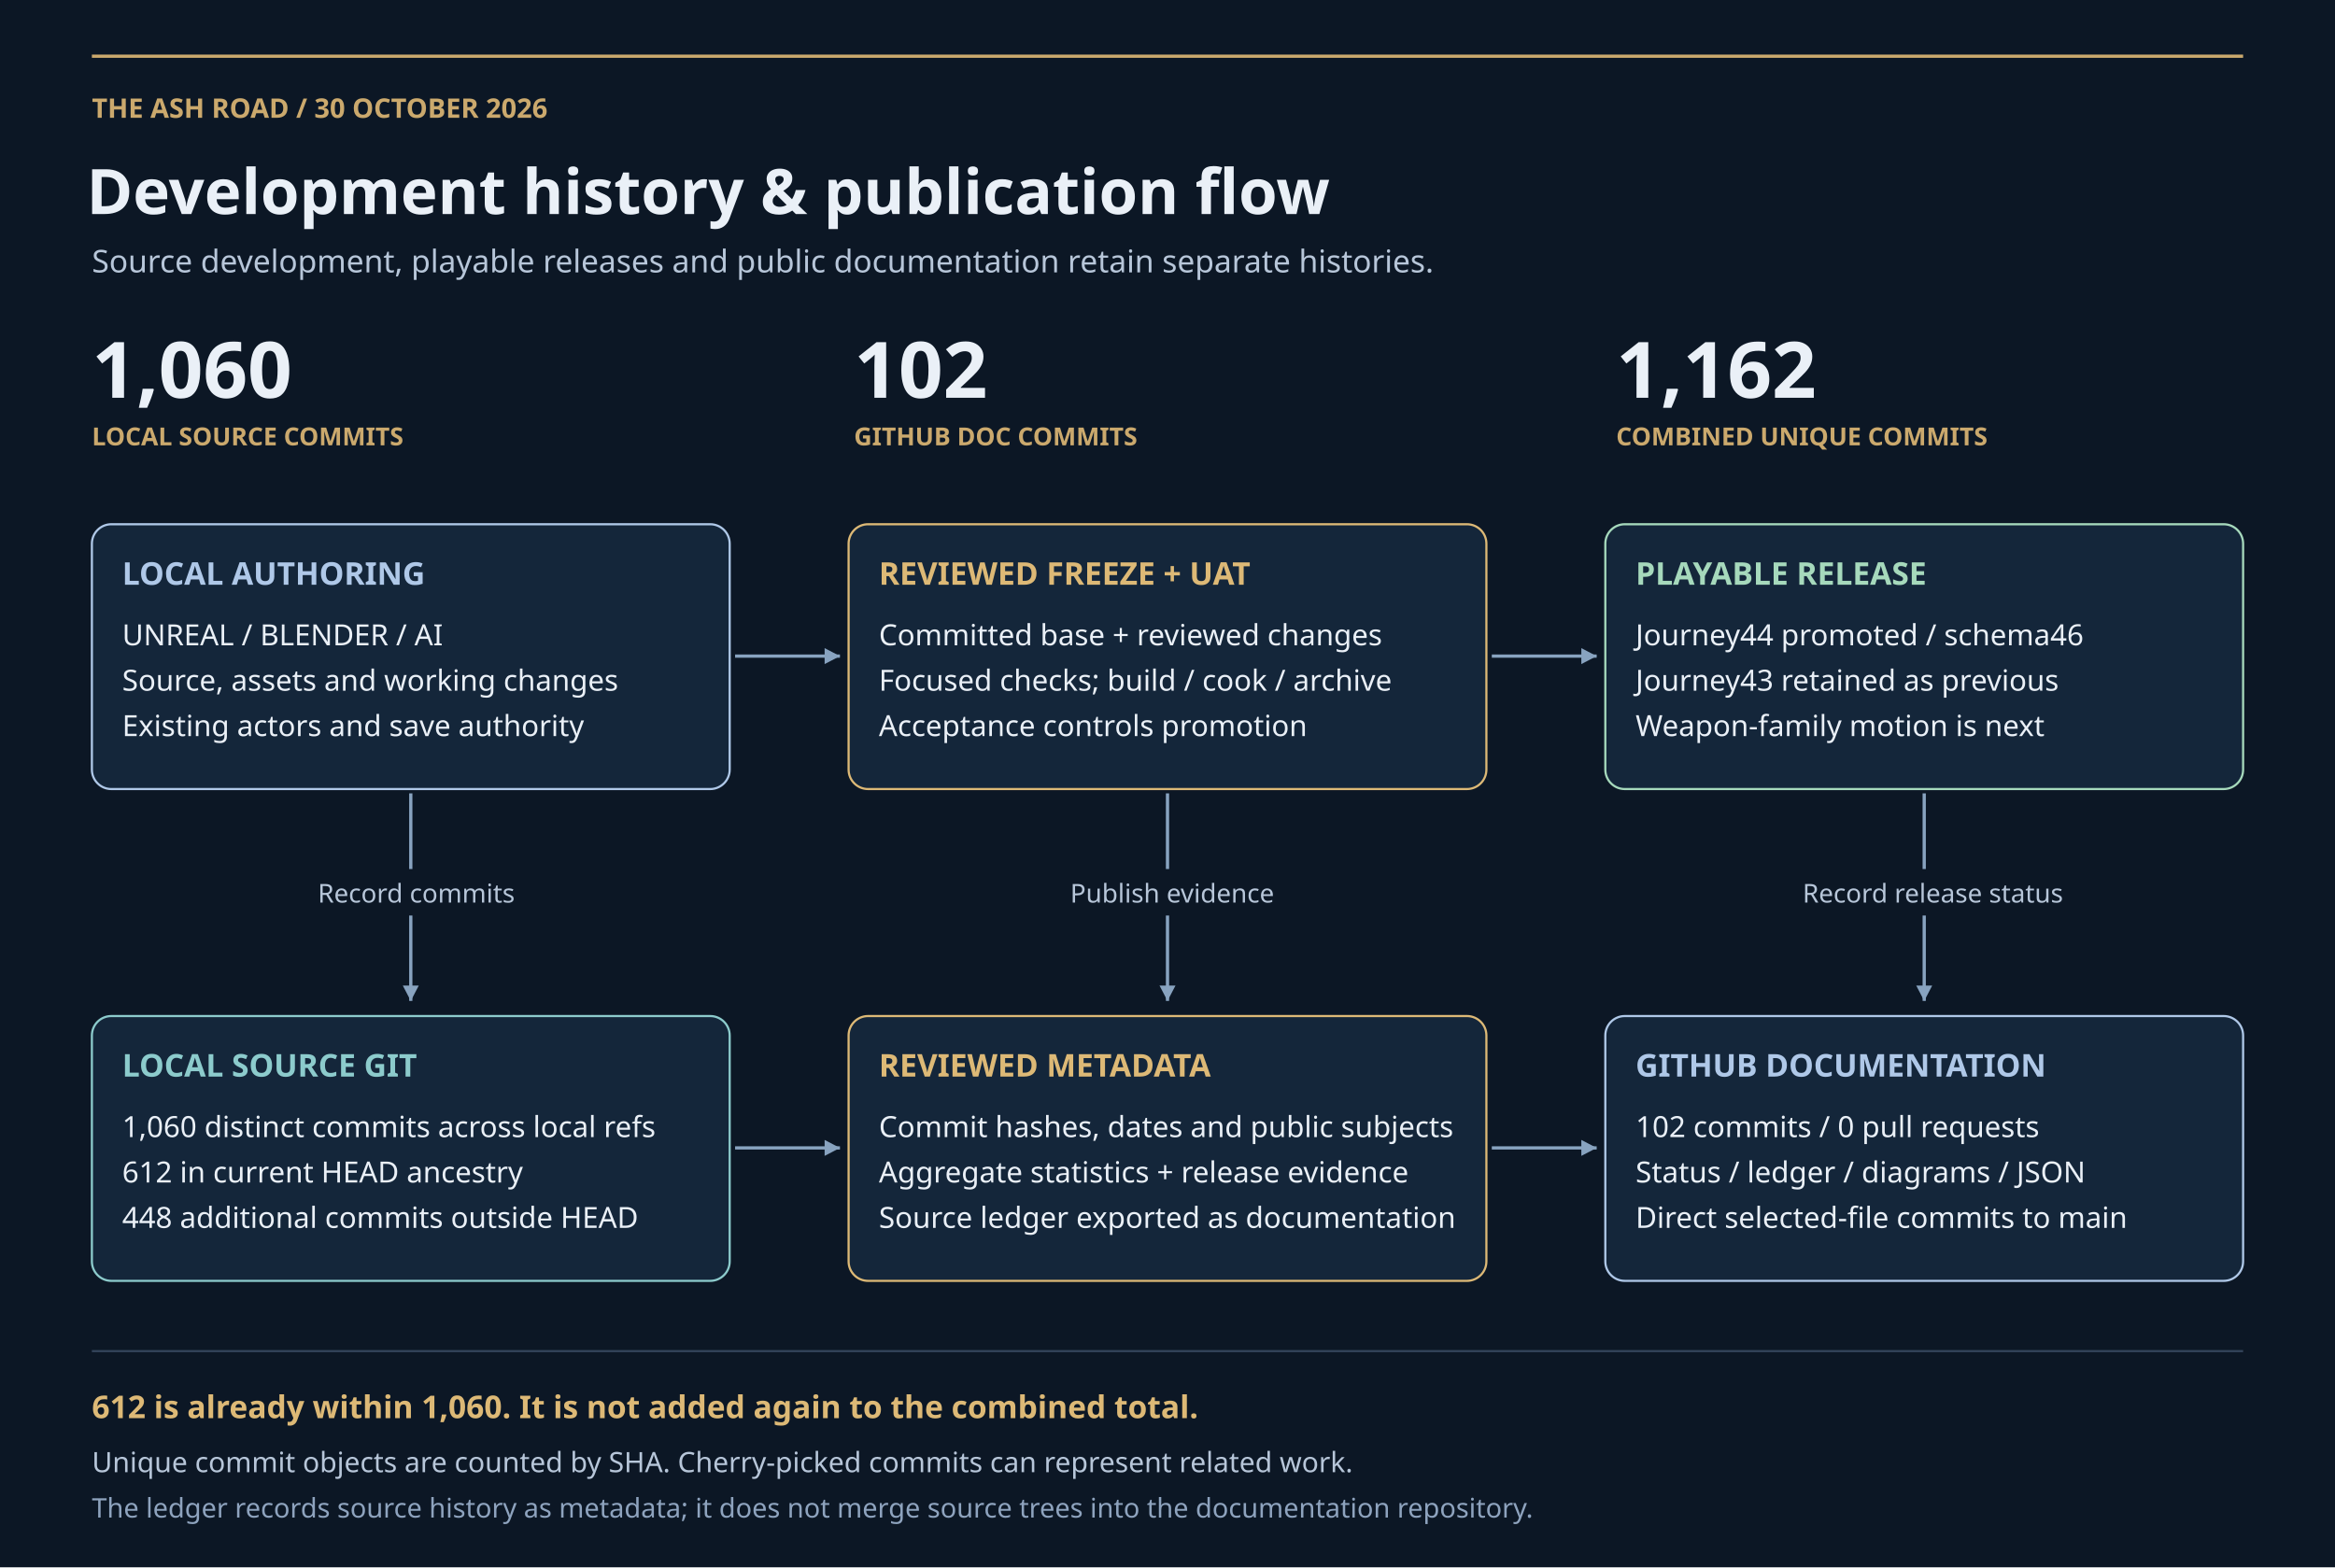
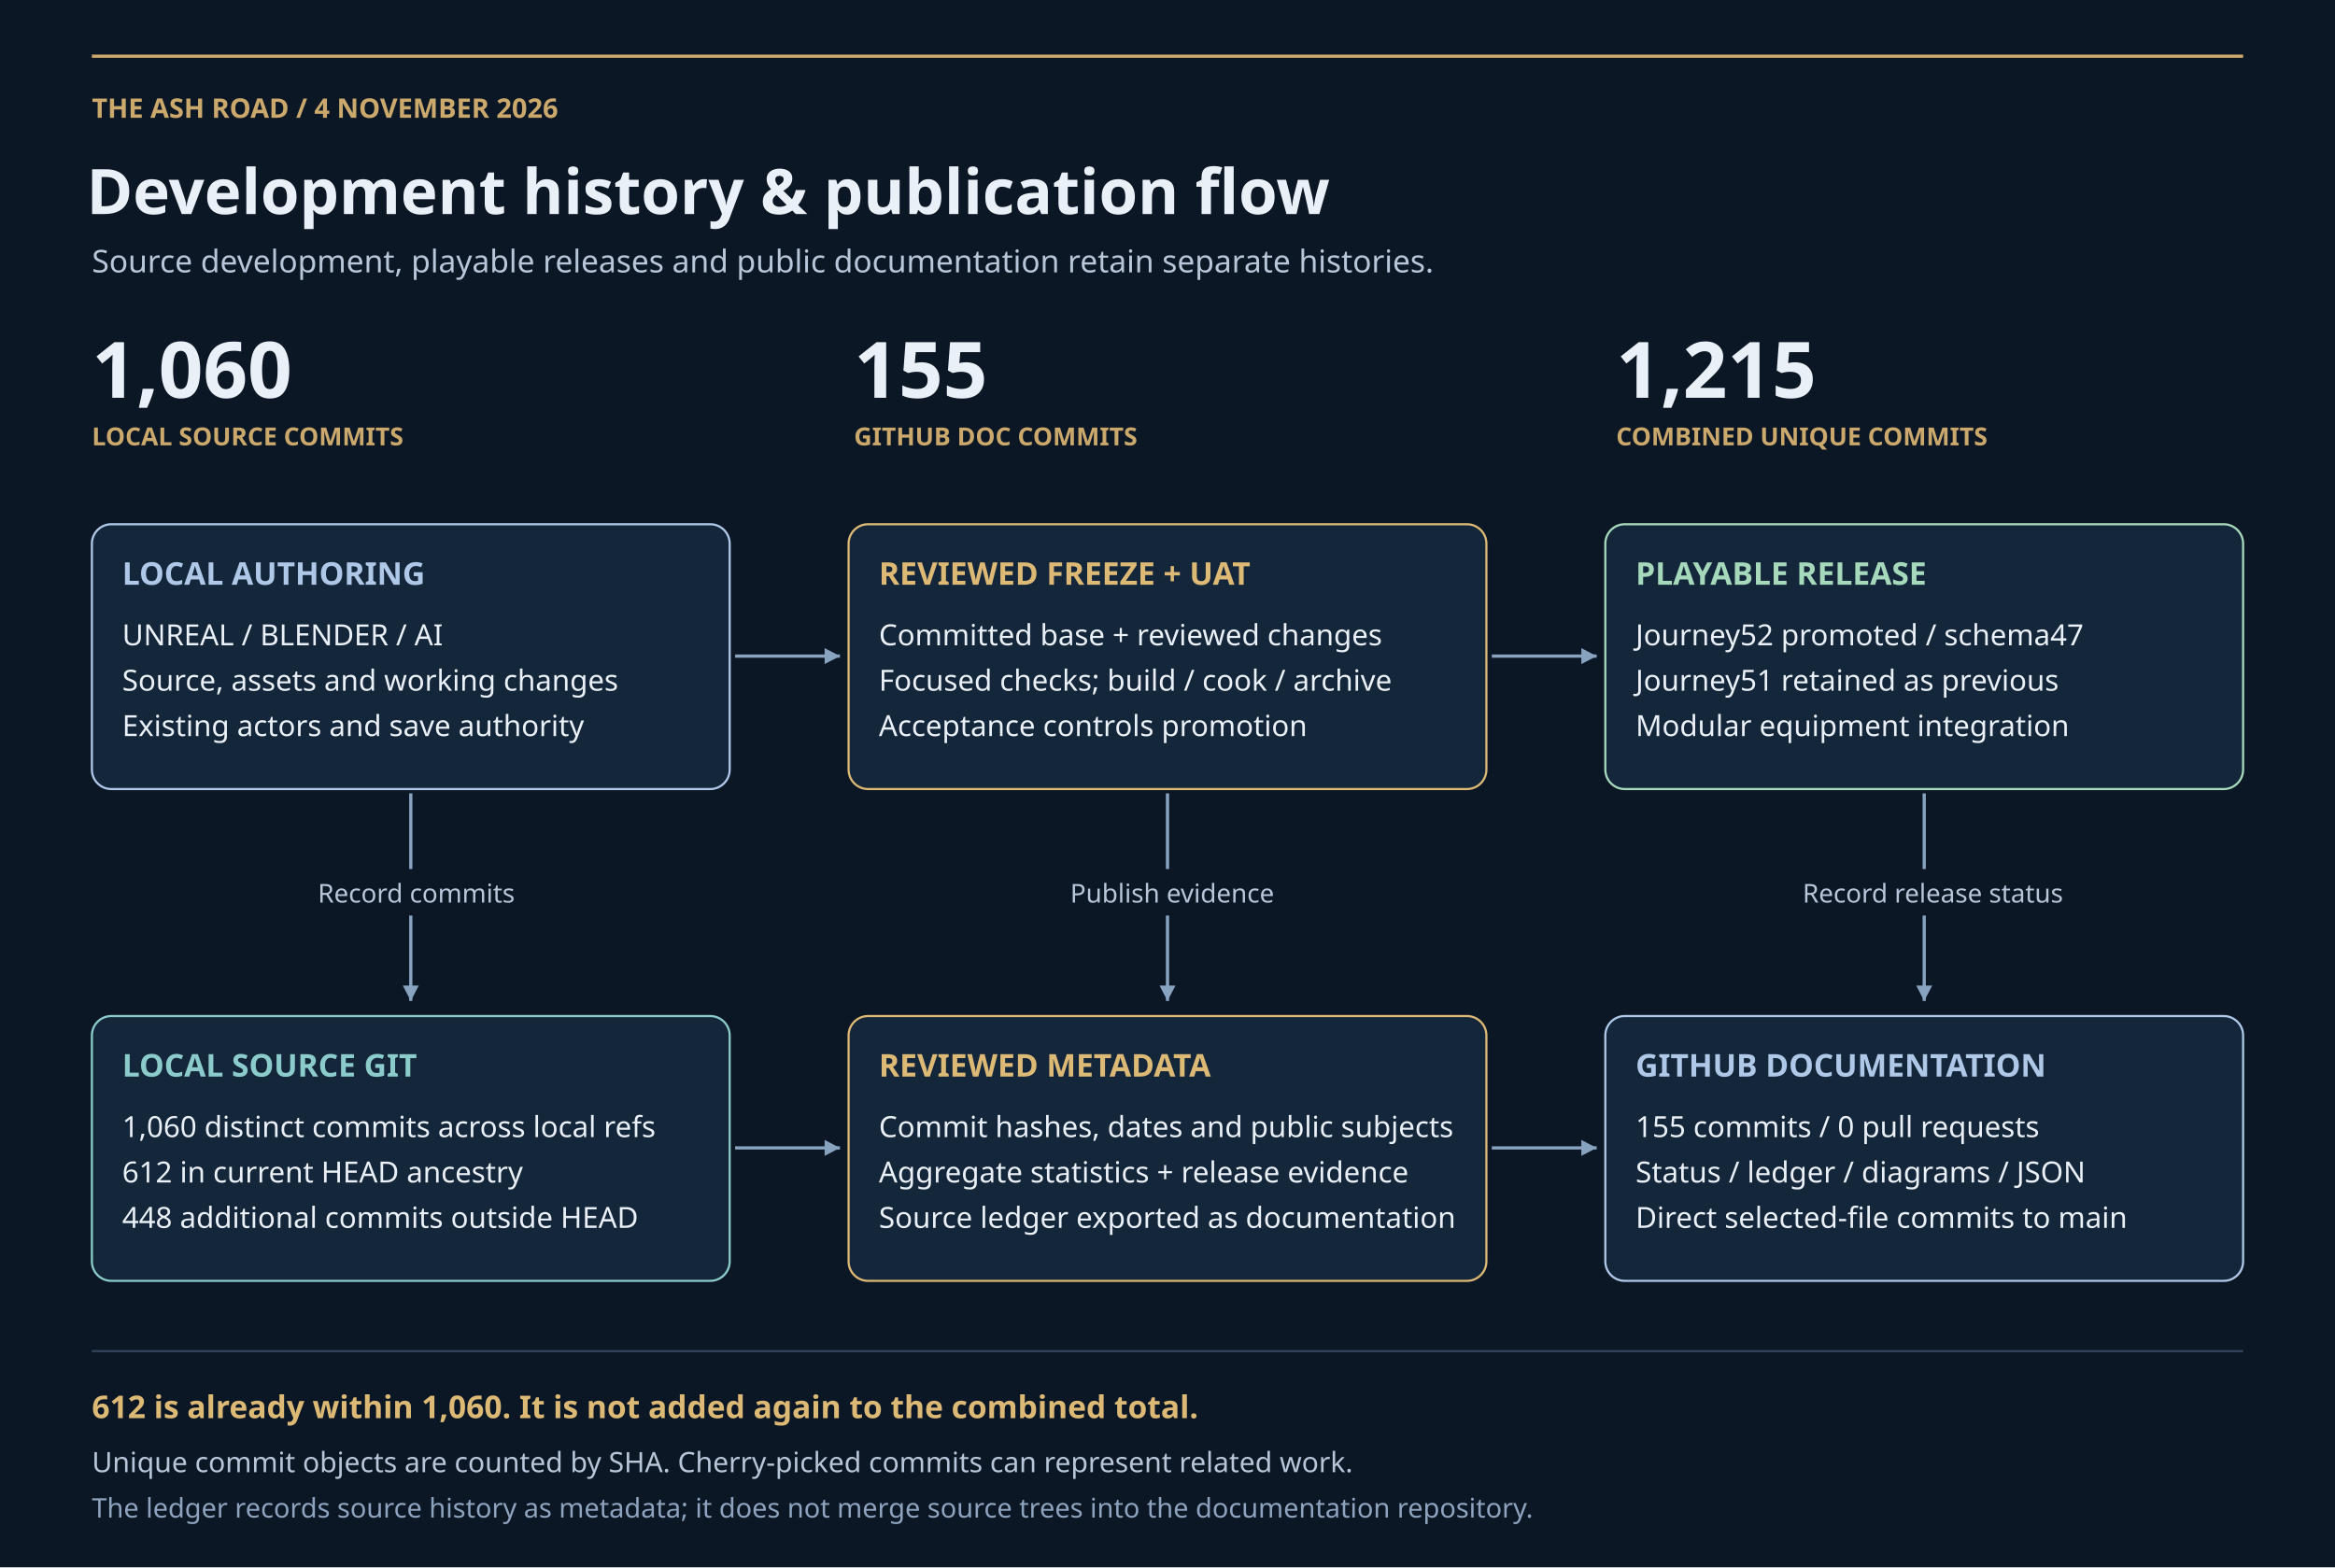
<svg xmlns="http://www.w3.org/2000/svg" width="2160" height="1450" viewBox="0 0 2160 1450" role="img" aria-labelledby="title desc">
  <rect width="2160" height="1450" fill="#0C1725" />
  <polyline points="85,52 2075,52" fill="none" stroke="#CBA96D" stroke-width="3" />
-   <text x="85" y="109" font-family="Segoe UI,sans-serif" font-size="25" font-weight="600" fill="#CBA96D">THE ASH ROAD  /  30 OCTOBER 2026</text>
+   <text x="85" y="109" font-family="Segoe UI,sans-serif" font-size="25" font-weight="600" fill="#CBA96D">THE ASH ROAD  /  4 NOVEMBER 2026</text>
  <text x="80" y="198" font-family="Segoe UI,sans-serif" font-size="58" font-weight="600" fill="#EAF0F7">Development history &amp; publication flow</text>
  <text x="85" y="252" font-family="Segoe UI,sans-serif" font-size="29" font-weight="400" fill="#B7C6D9">Source development, playable releases and public documentation retain separate histories.</text>
  <text x="85" y="368" font-family="Segoe UI,sans-serif" font-size="72" font-weight="600" fill="#EAF0F7">1,060</text>
  <text x="85" y="412" font-family="Segoe UI,sans-serif" font-size="23" font-weight="600" fill="#CBA96D">LOCAL SOURCE COMMITS</text>
-   <text x="790" y="368" font-family="Segoe UI,sans-serif" font-size="72" font-weight="600" fill="#EAF0F7">102</text>
+   <text x="790" y="368" font-family="Segoe UI,sans-serif" font-size="72" font-weight="600" fill="#EAF0F7">155</text>
  <text x="790" y="412" font-family="Segoe UI,sans-serif" font-size="23" font-weight="600" fill="#CBA96D">GITHUB DOC COMMITS</text>
-   <text x="1495" y="368" font-family="Segoe UI,sans-serif" font-size="72" font-weight="600" fill="#EAF0F7">1,162</text>
+   <text x="1495" y="368" font-family="Segoe UI,sans-serif" font-size="72" font-weight="600" fill="#EAF0F7">1,215</text>
  <text x="1495" y="412" font-family="Segoe UI,sans-serif" font-size="23" font-weight="600" fill="#CBA96D">COMBINED UNIQUE COMMITS</text>
  <rect x="85" y="485" width="590" height="245" rx="18" fill="#14263A" stroke="#AFC8E8" stroke-width="2" />
  <text x="113" y="541" font-family="Segoe UI,sans-serif" font-size="29" font-weight="600" fill="#AFC8E8">LOCAL AUTHORING</text>
  <text x="113" y="597" font-family="Segoe UI,sans-serif" font-size="27" font-weight="400" fill="#EAF0F7">UNREAL / BLENDER / AI</text>
  <text x="113" y="639" font-family="Segoe UI,sans-serif" font-size="27" font-weight="400" fill="#EAF0F7">Source, assets and working changes</text>
  <text x="113" y="681" font-family="Segoe UI,sans-serif" font-size="27" font-weight="400" fill="#EAF0F7">Existing actors and save authority</text>
  <rect x="785" y="485" width="590" height="245" rx="18" fill="#14263A" stroke="#DDB976" stroke-width="2" />
  <text x="813" y="541" font-family="Segoe UI,sans-serif" font-size="29" font-weight="600" fill="#DDB976">REVIEWED FREEZE + UAT</text>
  <text x="813" y="597" font-family="Segoe UI,sans-serif" font-size="27" font-weight="400" fill="#EAF0F7">Committed base + reviewed changes</text>
  <text x="813" y="639" font-family="Segoe UI,sans-serif" font-size="27" font-weight="400" fill="#EAF0F7">Focused checks; build / cook / archive</text>
  <text x="813" y="681" font-family="Segoe UI,sans-serif" font-size="27" font-weight="400" fill="#EAF0F7">Acceptance controls promotion</text>
  <rect x="1485" y="485" width="590" height="245" rx="18" fill="#14263A" stroke="#A6D9BC" stroke-width="2" />
  <text x="1513" y="541" font-family="Segoe UI,sans-serif" font-size="29" font-weight="600" fill="#A6D9BC">PLAYABLE RELEASE</text>
-   <text x="1513" y="597" font-family="Segoe UI,sans-serif" font-size="27" font-weight="400" fill="#EAF0F7">Journey44 promoted / schema46</text>
-   <text x="1513" y="639" font-family="Segoe UI,sans-serif" font-size="27" font-weight="400" fill="#EAF0F7">Journey43 retained as previous</text>
-   <text x="1513" y="681" font-family="Segoe UI,sans-serif" font-size="27" font-weight="400" fill="#EAF0F7">Weapon-family motion is next</text>
+   <text x="1513" y="597" font-family="Segoe UI,sans-serif" font-size="27" font-weight="400" fill="#EAF0F7">Journey52 promoted / schema47</text>
+   <text x="1513" y="639" font-family="Segoe UI,sans-serif" font-size="27" font-weight="400" fill="#EAF0F7">Journey51 retained as previous</text>
+   <text x="1513" y="681" font-family="Segoe UI,sans-serif" font-size="27" font-weight="400" fill="#EAF0F7">Modular equipment integration</text>
  <rect x="85" y="940" width="590" height="245" rx="18" fill="#14263A" stroke="#8CCBCC" stroke-width="2" />
  <text x="113" y="996" font-family="Segoe UI,sans-serif" font-size="29" font-weight="600" fill="#8CCBCC">LOCAL SOURCE GIT</text>
  <text x="113" y="1052" font-family="Segoe UI,sans-serif" font-size="27" font-weight="400" fill="#EAF0F7">1,060 distinct commits across local refs</text>
  <text x="113" y="1094" font-family="Segoe UI,sans-serif" font-size="27" font-weight="400" fill="#EAF0F7">612 in current HEAD ancestry</text>
  <text x="113" y="1136" font-family="Segoe UI,sans-serif" font-size="27" font-weight="400" fill="#EAF0F7">448 additional commits outside HEAD</text>
  <rect x="785" y="940" width="590" height="245" rx="18" fill="#14263A" stroke="#DDB976" stroke-width="2" />
  <text x="813" y="996" font-family="Segoe UI,sans-serif" font-size="29" font-weight="600" fill="#DDB976">REVIEWED METADATA</text>
  <text x="813" y="1052" font-family="Segoe UI,sans-serif" font-size="27" font-weight="400" fill="#EAF0F7">Commit hashes, dates and public subjects</text>
  <text x="813" y="1094" font-family="Segoe UI,sans-serif" font-size="27" font-weight="400" fill="#EAF0F7">Aggregate statistics + release evidence</text>
  <text x="813" y="1136" font-family="Segoe UI,sans-serif" font-size="27" font-weight="400" fill="#EAF0F7">Source ledger exported as documentation</text>
  <rect x="1485" y="940" width="590" height="245" rx="18" fill="#14263A" stroke="#AFC8E8" stroke-width="2" />
  <text x="1513" y="996" font-family="Segoe UI,sans-serif" font-size="29" font-weight="600" fill="#AFC8E8">GITHUB DOCUMENTATION</text>
-   <text x="1513" y="1052" font-family="Segoe UI,sans-serif" font-size="27" font-weight="400" fill="#EAF0F7">102 commits / 0 pull requests</text>
+   <text x="1513" y="1052" font-family="Segoe UI,sans-serif" font-size="27" font-weight="400" fill="#EAF0F7">155 commits / 0 pull requests</text>
  <text x="1513" y="1094" font-family="Segoe UI,sans-serif" font-size="27" font-weight="400" fill="#EAF0F7">Status / ledger / diagrams / JSON</text>
  <text x="1513" y="1136" font-family="Segoe UI,sans-serif" font-size="27" font-weight="400" fill="#EAF0F7">Direct selected-file commits to main</text>
  <polyline points="680,607 777,607" fill="none" stroke="#88A3C0" stroke-width="3" />
  <polygon points="777.00,607.00 762.81,614.39 762.81,599.61" fill="#88A3C0" />
  <polyline points="1380,607 1477,607" fill="none" stroke="#88A3C0" stroke-width="3" />
  <polygon points="1477.00,607.00 1462.81,614.39 1462.81,599.61" fill="#88A3C0" />
  <polyline points="680,1062 777,1062" fill="none" stroke="#88A3C0" stroke-width="3" />
  <polygon points="777.00,1062.00 762.81,1069.39 762.81,1054.61" fill="#88A3C0" />
  <polyline points="1380,1062 1477,1062" fill="none" stroke="#88A3C0" stroke-width="3" />
  <polygon points="1477.00,1062.00 1462.81,1069.39 1462.81,1054.61" fill="#88A3C0" />
  <polyline points="380,734 380,926" fill="none" stroke="#88A3C0" stroke-width="3" />
  <polygon points="380.00,926.00 372.61,911.81 387.39,911.81" fill="#88A3C0" />
  <rect x="282.008" y="804" width="195.984" height="43" fill="#0C1725" />
  <text x="294.008" y="835" font-family="Segoe UI,sans-serif" font-size="24" font-weight="400" fill="#B7C6D9">Record commits</text>
  <polyline points="1080,734 1080,926" fill="none" stroke="#88A3C0" stroke-width="3" />
  <polygon points="1080.00,926.00 1072.61,911.81 1087.39,911.81" fill="#88A3C0" />
  <rect x="978.0" y="804" width="204.0" height="43" fill="#0C1725" />
  <text x="990.0" y="835" font-family="Segoe UI,sans-serif" font-size="24" font-weight="400" fill="#B7C6D9">Publish evidence</text>
  <polyline points="1780,734 1780,926" fill="none" stroke="#88A3C0" stroke-width="3" />
  <polygon points="1780.00,926.00 1772.61,911.81 1787.39,911.81" fill="#88A3C0" />
  <rect x="1655.508" y="804" width="248.984" height="43" fill="#0C1725" />
  <text x="1667.508" y="835" font-family="Segoe UI,sans-serif" font-size="24" font-weight="400" fill="#B7C6D9">Record release status</text>
  <polyline points="85,1250 2075,1250" fill="none" stroke="#33445A" stroke-width="2" />
  <text x="85" y="1312" font-family="Segoe UI,sans-serif" font-size="29" font-weight="600" fill="#DDB976">612 is already within 1,060. It is not added again to the combined total.</text>
  <text x="85" y="1362" font-family="Segoe UI,sans-serif" font-size="26" font-weight="400" fill="#B7C6D9">Unique commit objects are counted by SHA. Cherry-picked commits can represent related work.</text>
  <text x="85" y="1404" font-family="Segoe UI,sans-serif" font-size="25" font-weight="400" fill="#8EA3BE">The ledger records source history as metadata; it does not merge source trees into the documentation repository.</text>
</svg>
